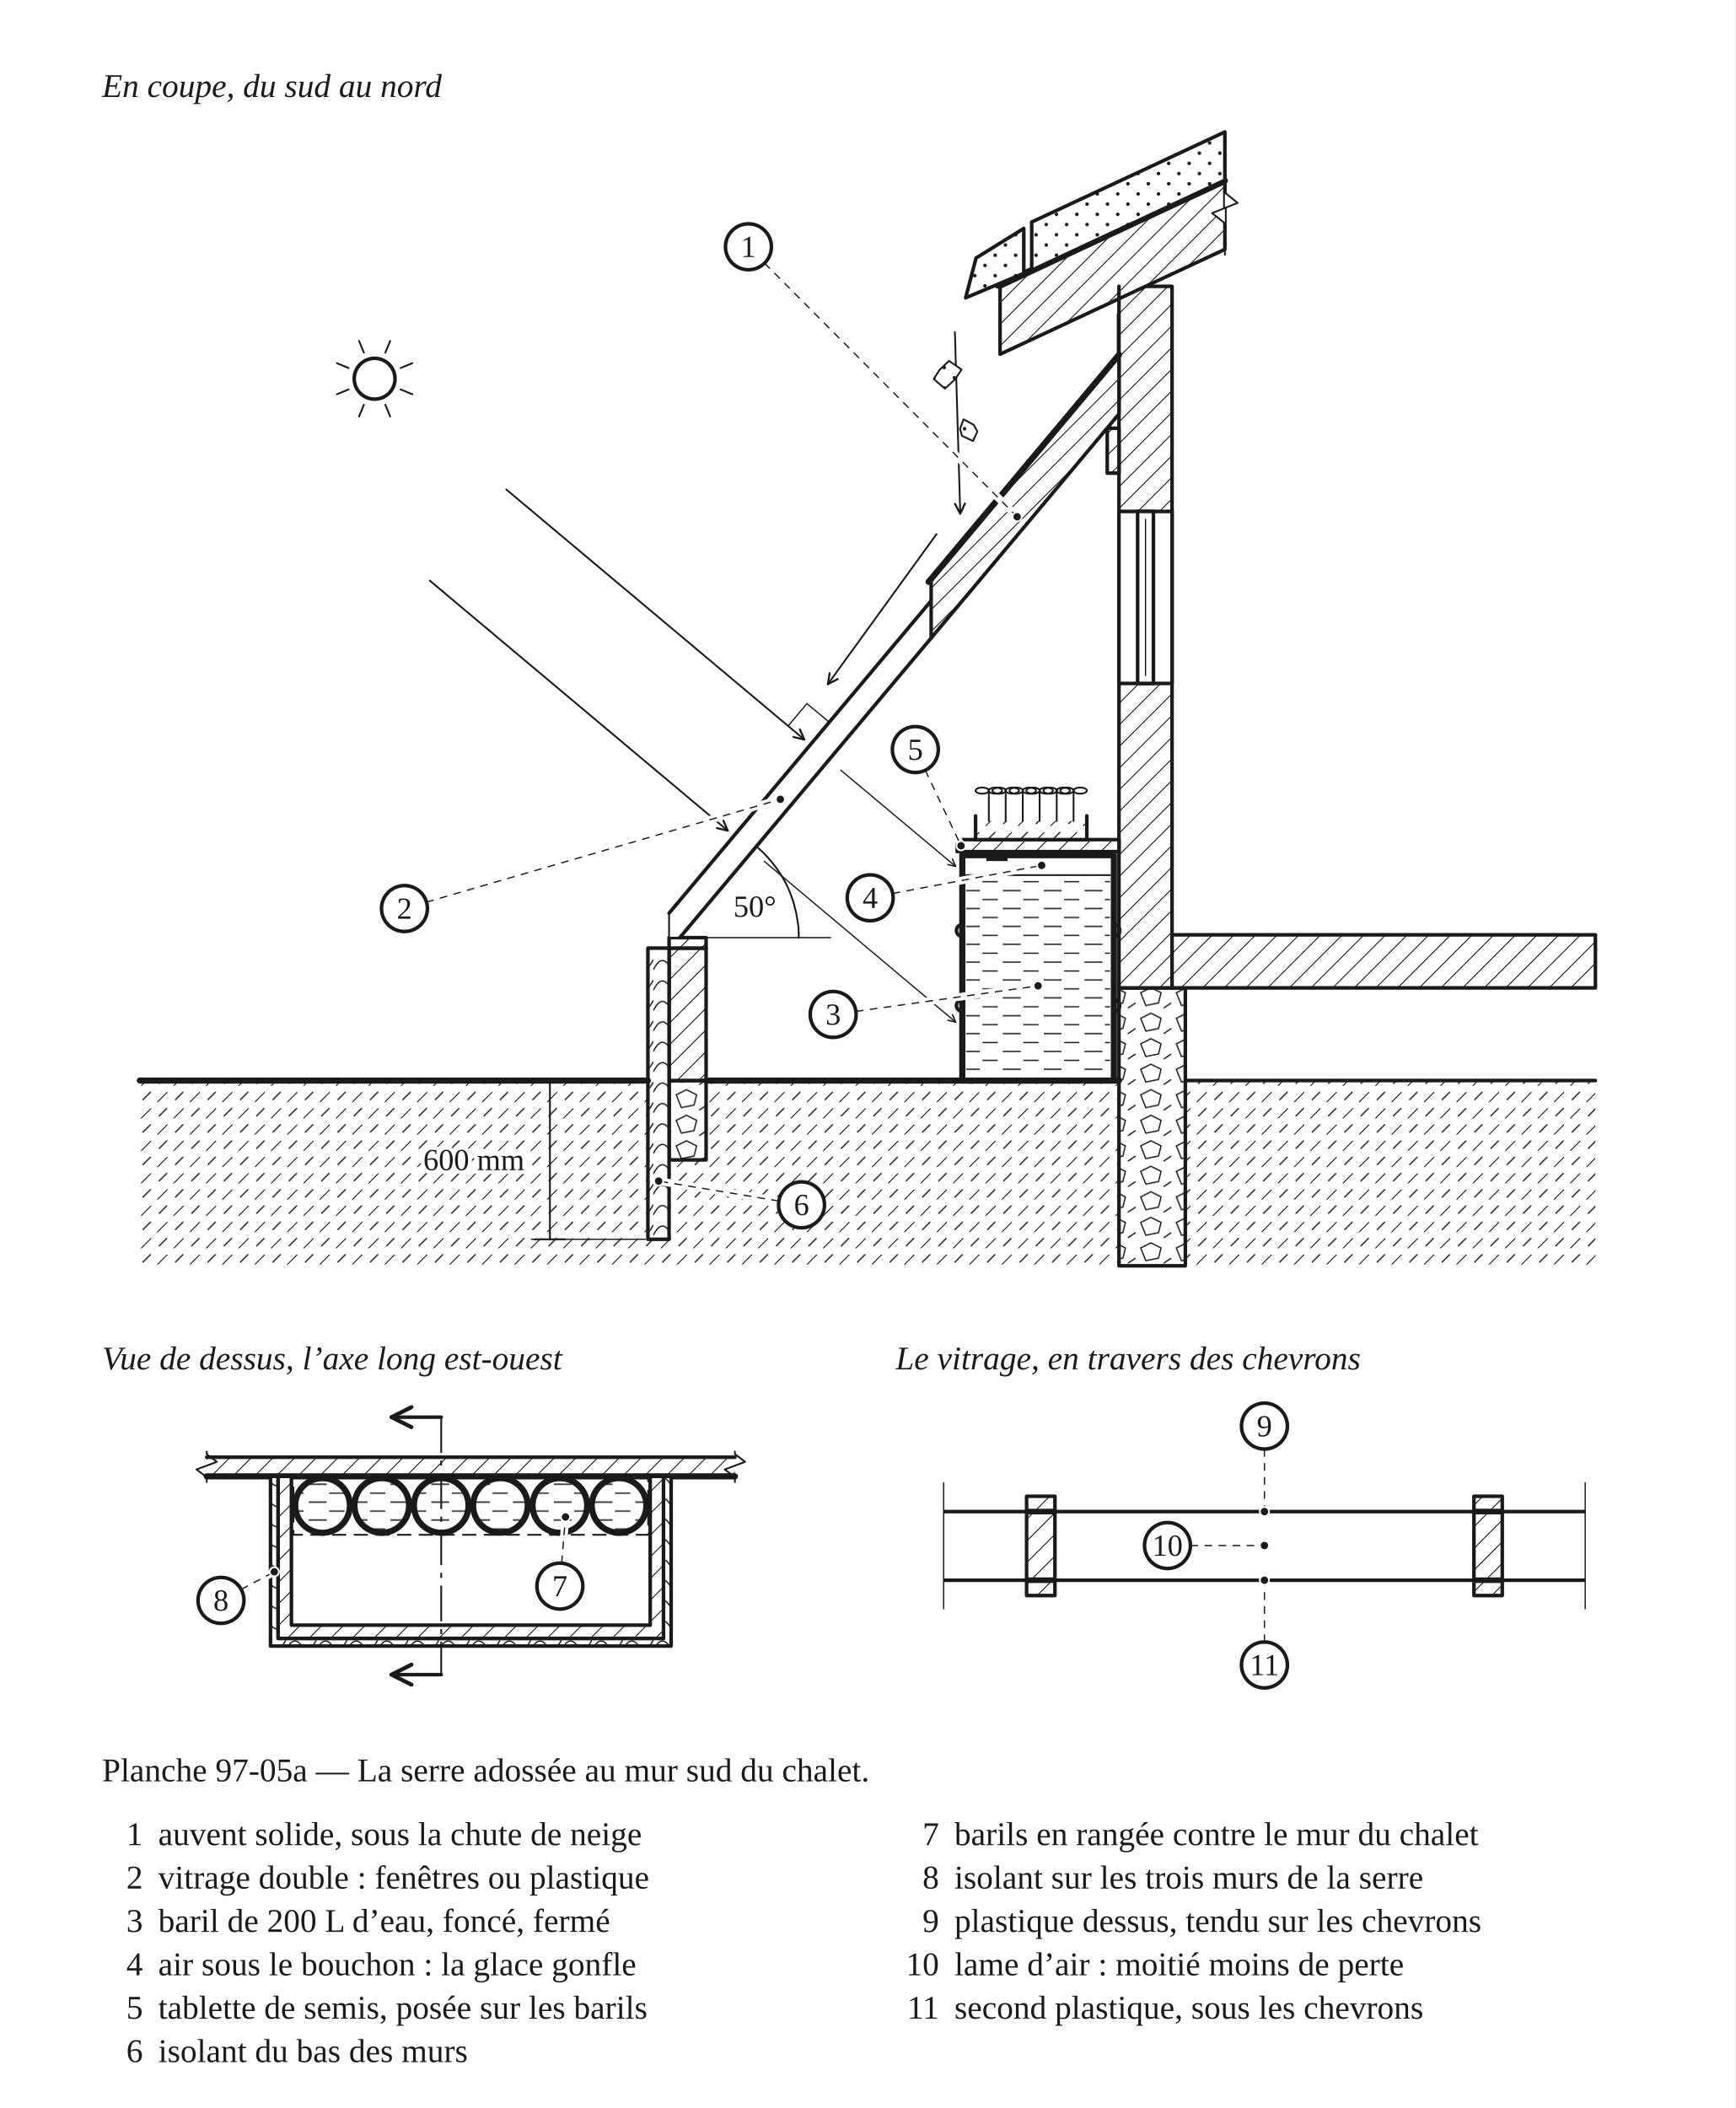
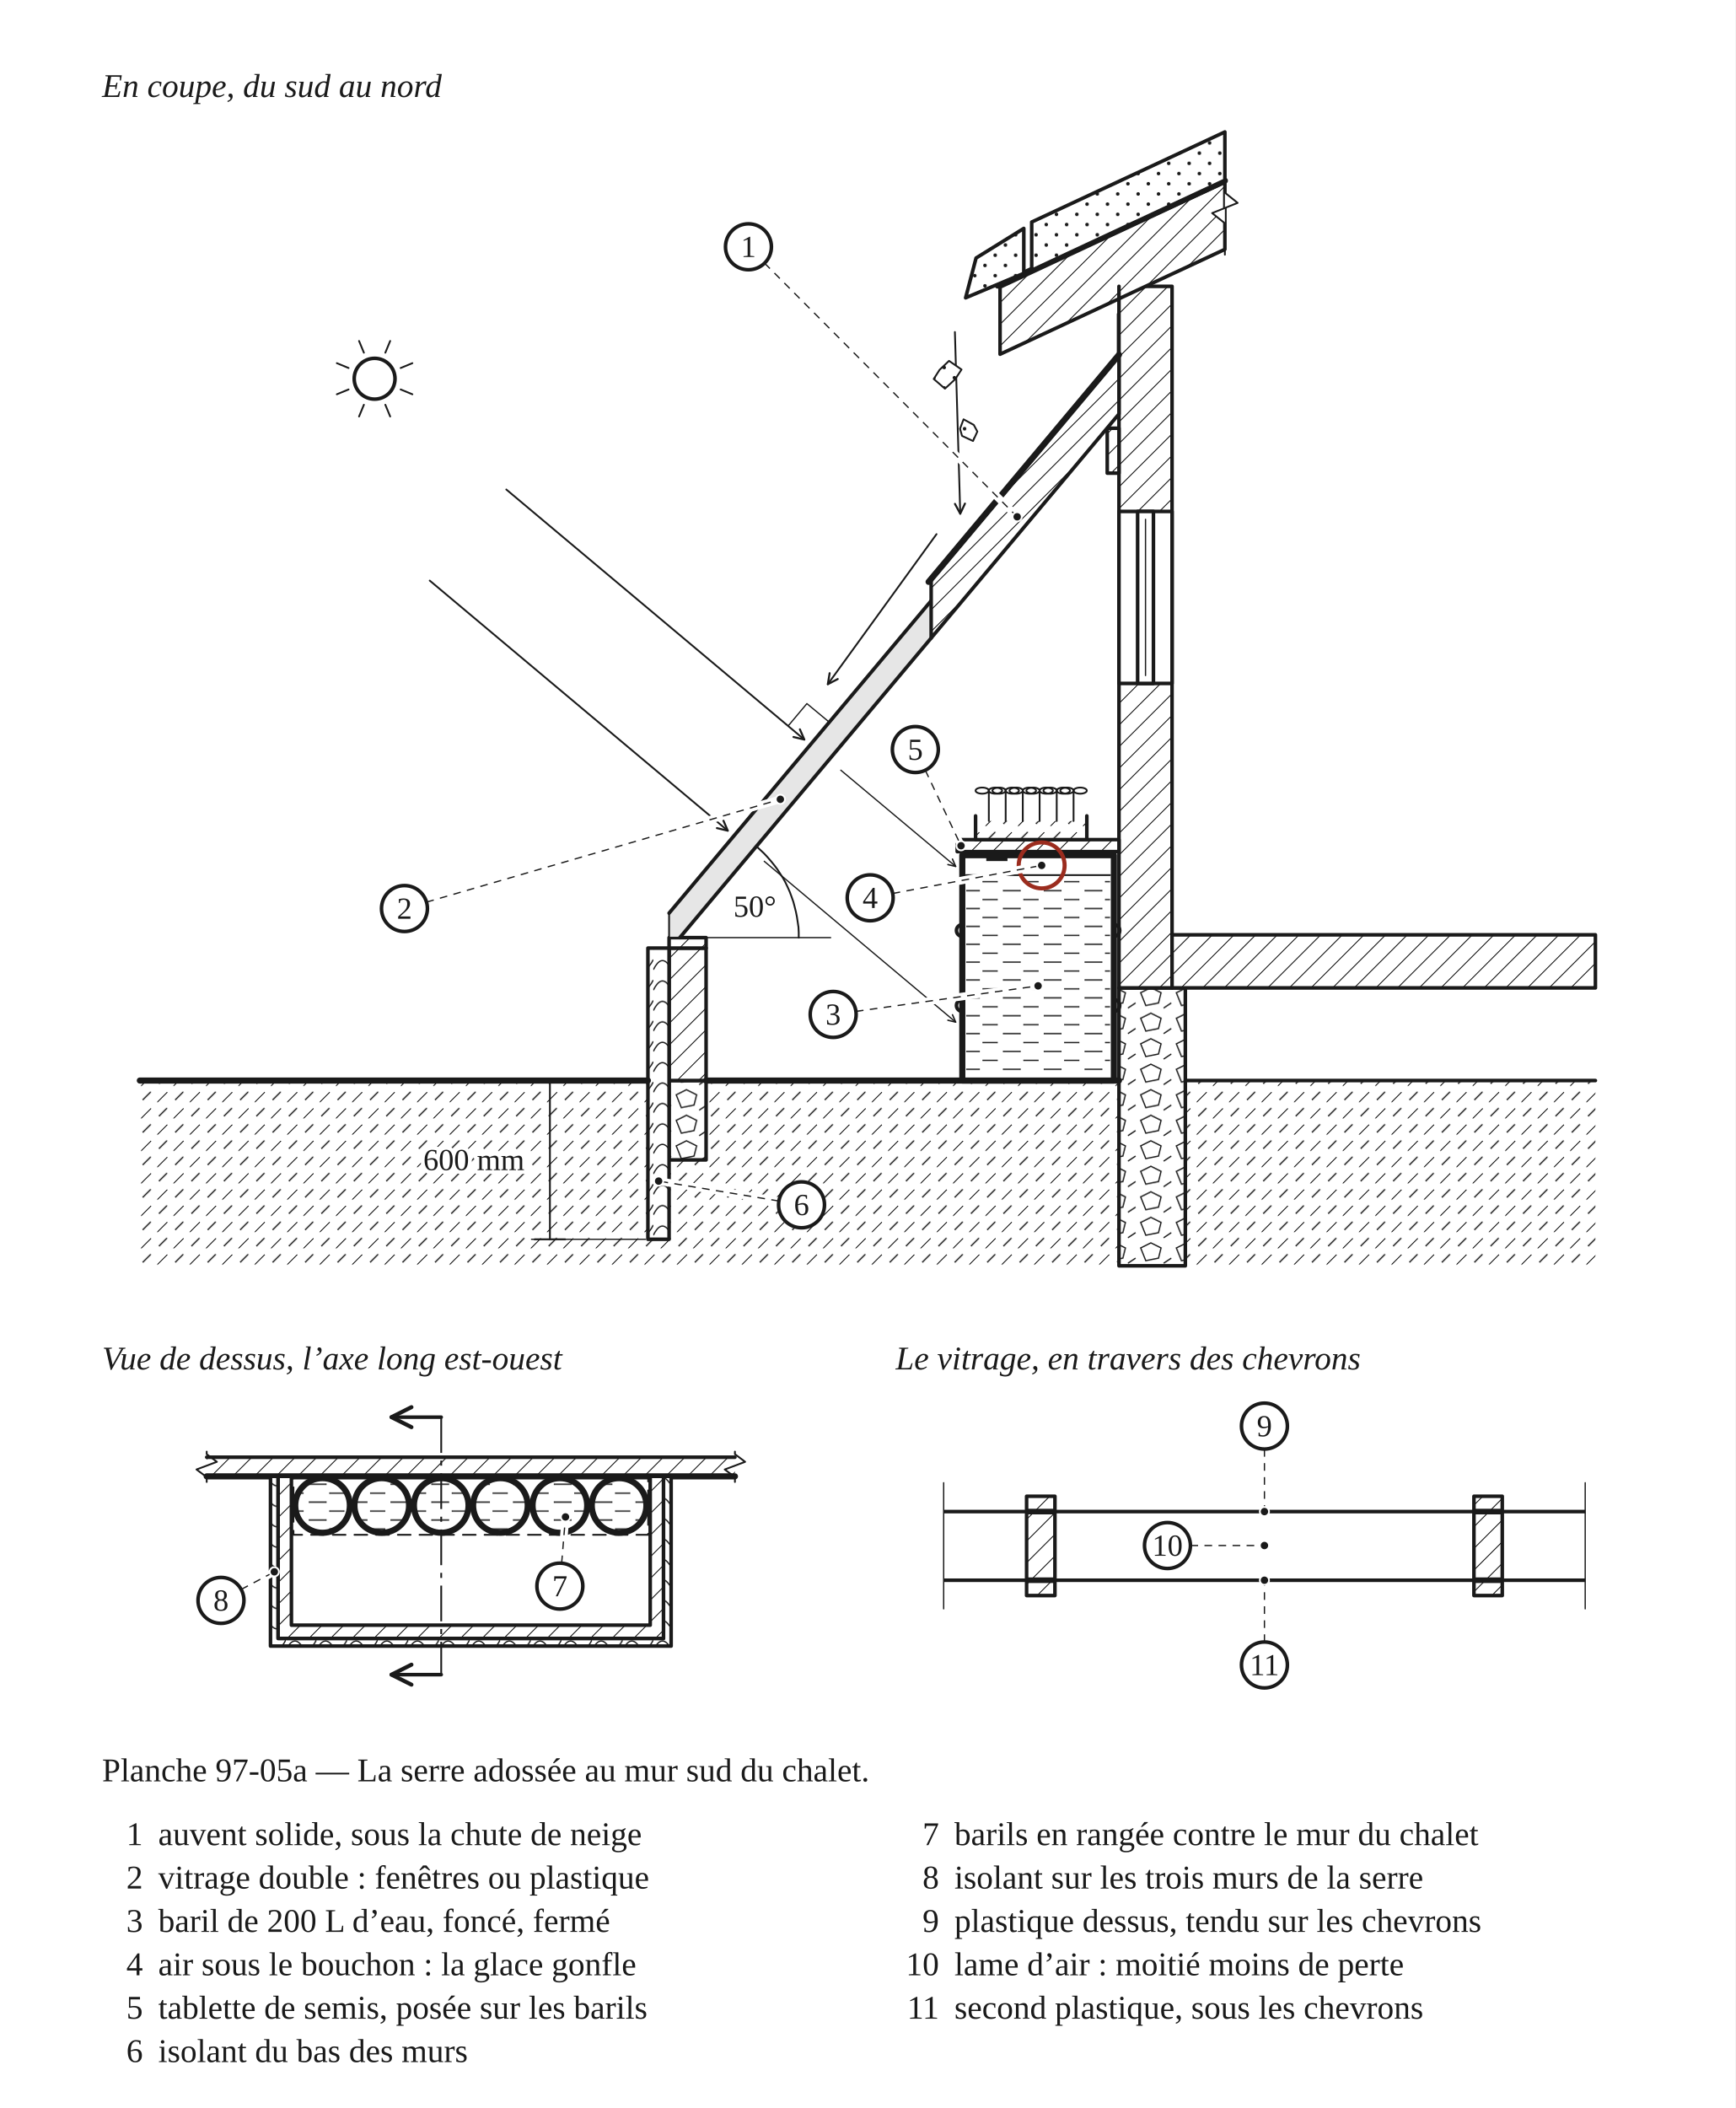
<svg xmlns="http://www.w3.org/2000/svg" width="680" height="826" viewBox="0 0 680 826" role="img">
  <defs>
    <pattern id="h-bois" width="6" height="6" patternUnits="userSpaceOnUse" patternTransform="rotate(45)">
      <line x1="0" y1="0" x2="0" y2="6" stroke="#1A1A1A" stroke-width="0.7" />
    </pattern>
    <pattern id="h-terre" width="9" height="9" patternUnits="userSpaceOnUse" patternTransform="rotate(45)">
      <line x1="0" y1="0" x2="0" y2="5.5" stroke="#1A1A1A" stroke-width="0.7" />
      <line x1="4.5" y1="4.5" x2="4.5" y2="9" stroke="#1A1A1A" stroke-width="0.5" />
    </pattern>
    <pattern id="h-isolant" width="12" height="8" patternUnits="userSpaceOnUse">
      <path d="M0 6 Q3 0 6 4 T12 2" fill="none" stroke="#1A1A1A" stroke-width="0.5" />
    </pattern>
    <pattern id="h-eau" width="16" height="7" patternUnits="userSpaceOnUse">
      <line x1="1" y1="2" x2="8" y2="2" stroke="#1A1A1A" stroke-width="0.5" />
      <line x1="9" y1="5.5" x2="15" y2="5.5" stroke="#1A1A1A" stroke-width="0.5" />
    </pattern>
    <pattern id="h-neige" width="8" height="8" patternUnits="userSpaceOnUse">
      <circle cx="2" cy="2" r="0.7" fill="#1A1A1A" stroke="none" />
      <circle cx="6" cy="6" r="0.7" fill="#1A1A1A" stroke="none" />
    </pattern>
    <pattern id="h-pierre" width="14" height="10" patternUnits="userSpaceOnUse">
      <path d="M1 3 L5 1 L9 3 L8 7 L3 8 Z M10 9 L13 7" fill="none" stroke="#1A1A1A" stroke-width="0.5" />
    </pattern>
    <marker id="fl" viewBox="0 0 10 10" refX="9" refY="5" markerWidth="7" markerHeight="7" orient="auto-start-reverse">
      <path d="M1 1 L9 5 L1 9" fill="none" stroke="#1A1A1A" stroke-width="1.6" stroke-linecap="round" stroke-linejoin="round" />
    </marker>
  </defs>
  <rect x="0" y="0" width="680" height="826" fill="#FFFFFF" />
  <text x="40" y="38" font-family="Georgia, 'Times New Roman', serif" font-size="13" font-style="italic" fill="#1A1A1A">En coupe, du sud au nord</text>
  <g transform="translate(40 46)" data-vue="coupe">
    <path d="M14.8 377.4 L585.2 377.4 L585.2 450 L14.8 450 Z" fill="url(#h-terre)" stroke="none" />
    <path d="M398.5 341.1 L424.5 341.1 L424.5 450 L398.5 450 Z" fill="#FFFFFF" stroke="none" />
    <path d="M398.5 341.1 L424.5 341.1 L424.5 450 L398.5 450 Z" fill="url(#h-pierre)" stroke="#1A1A1A" stroke-width="1.4" stroke-linejoin="round" />
    <path d="M222.2 377.4 L236.7 377.4 L236.7 408.5 L222.2 408.5 Z" fill="#FFFFFF" stroke="none" />
    <path d="M222.2 377.4 L236.7 377.4 L236.7 408.5 L222.2 408.5 Z" fill="url(#h-pierre)" stroke="#1A1A1A" stroke-width="1.4" stroke-linejoin="round" />
    <path d="M222.2 377.4 L236.7 377.4 L236.7 325.5 L222.2 325.5 Z" fill="#FFFFFF" stroke="none" />
    <path d="M222.2 377.4 L236.7 377.4 L236.7 325.5 L222.2 325.5 Z" fill="url(#h-bois)" stroke="#1A1A1A" stroke-width="1.4" stroke-linejoin="round" />
    <path d="M222.2 325.5 L236.7 325.5 L236.7 321.4 L222.2 321.4 Z" fill="#FFFFFF" stroke="none" />
    <path d="M222.2 325.5 L236.7 325.5 L236.7 321.4 L222.2 321.4 Z" fill="url(#h-bois)" stroke="#1A1A1A" stroke-width="1.4" stroke-linejoin="round" />
    <path d="M213.9 439.6 L222.2 439.6 L222.2 325.5 L213.9 325.5 Z" fill="#FFFFFF" stroke="none" />
    <path d="M213.9 439.6 L222.2 439.6 L222.2 325.5 L213.9 325.5 Z" fill="url(#h-isolant)" stroke="#1A1A1A" stroke-width="1.4" stroke-linejoin="round" />
    <line x1="14.8" y1="377.4" x2="213.9" y2="377.4" fill="none" stroke="#1A1A1A" stroke-width="2.4" stroke-linejoin="round" stroke-linecap="round" />
    <line x1="236.7" y1="377.4" x2="398.5" y2="377.4" fill="none" stroke="#1A1A1A" stroke-width="2.4" stroke-linejoin="round" stroke-linecap="round" />
    <line x1="424.5" y1="377.4" x2="585.2" y2="377.4" fill="none" stroke="#1A1A1A" stroke-width="1.4" stroke-linejoin="round" stroke-linecap="round" />
    <path d="M398.5 341.1 L419.3 341.1 L419.3 66.2 L398.5 66.2 Z" fill="#FFFFFF" stroke="none" />
    <path d="M398.5 341.1 L419.3 341.1 L419.3 66.2 L398.5 66.2 Z" fill="url(#h-bois)" stroke="#1A1A1A" stroke-width="1.4" stroke-linejoin="round" />
    <path d="M398.5 221.8 L419.3 221.8 L419.3 154.4 L398.5 154.4 Z" fill="#fff" stroke="#1A1A1A" stroke-width="1.4" stroke-linejoin="round" stroke-linecap="round" />
    <path d="M405.8 221.8 L412 221.8 L412 154.4 L405.8 154.4 Z" fill="#fff" stroke="#1A1A1A" stroke-width="1.4" stroke-linejoin="round" stroke-linecap="round" />
    <line x1="408.9" y1="218.7" x2="408.9" y2="157.5" fill="none" stroke="#1A1A1A" stroke-width="0.5" stroke-linejoin="round" stroke-linecap="round" />
    <path d="M419.3 341.1 L585.2 341.1 L585.2 320.3 L419.3 320.3 Z" fill="#FFFFFF" stroke="none" />
    <path d="M419.3 341.1 L585.2 341.1 L585.2 320.3 L419.3 320.3 Z" fill="url(#h-bois)" stroke="#1A1A1A" stroke-width="1.4" stroke-linejoin="round" />
    <path d="M393.9 139.4 L398.5 139.4 L398.5 121.8 L393.9 121.8 Z" fill="#FFFFFF" stroke="none" />
    <path d="M393.9 139.4 L398.5 139.4 L398.5 121.8 L393.9 121.8 Z" fill="url(#h-bois)" stroke="#1A1A1A" stroke-width="1.4" stroke-linejoin="round" />
-     <path d="M222.2 321.4 L222.2 311.8 L398.5 101.7 L398.5 116.2 L226.4 321.4 Z" fill="#fff" stroke="#1A1A1A" stroke-width="0.7" stroke-linejoin="round" stroke-linecap="round" />
+     <path d="M222.2 321.4 L222.2 311.8 L398.5 101.7 L398.5 116.2 L226.4 321.4 Z" fill="#E6E6E6" stroke="none" />
+     <path d="M222.2 321.4 L222.2 311.8 L398.5 101.7 L398.5 116.2 L226.4 321.4 Z" fill="none" stroke="#1A1A1A" stroke-width="0.7" stroke-linejoin="round" stroke-linecap="round" />
    <line x1="222.2" y1="311.8" x2="329" y2="184.5" fill="none" stroke="#1A1A1A" stroke-width="1.4" stroke-linejoin="round" stroke-linecap="round" />
    <line x1="226.4" y1="321.4" x2="324.9" y2="204" fill="none" stroke="#1A1A1A" stroke-width="1.4" stroke-linejoin="round" stroke-linecap="round" />
    <path d="M324.9 204 L398.5 116.2 L398.5 93.6 L324.9 181.3 Z" fill="#FFFFFF" stroke="none" />
    <path d="M324.9 204 L398.5 116.2 L398.5 93.6 L324.9 181.3 Z" fill="url(#h-bois)" stroke="#1A1A1A" stroke-width="1.4" stroke-linejoin="round" />
    <line x1="323.9" y1="182" x2="398.5" y2="93" fill="none" stroke="#1A1A1A" stroke-width="2.4" stroke-linejoin="round" stroke-linecap="round" />
    <path d="M398 93 L398 77" fill="none" stroke="#1A1A1A" stroke-width="0.7" stroke-linejoin="round" stroke-linecap="round" />
    <path d="M351.9 92.8 L440 51.7 L440 25.4 L351.9 66.5 Z" fill="#FFFFFF" stroke="none" />
    <path d="M351.9 92.8 L440 51.7 L440 25.4 L351.9 66.5 Z" fill="url(#h-bois)" stroke="#1A1A1A" stroke-width="1.4" stroke-linejoin="round" />
    <line x1="351" y1="65.9" x2="440" y2="24.8" fill="none" stroke="#1A1A1A" stroke-width="2.4" stroke-linejoin="round" stroke-linecap="round" />
    <line x1="398.5" y1="71.1" x2="398.5" y2="66.2" fill="none" stroke="#1A1A1A" stroke-width="1.4" stroke-linejoin="round" stroke-linecap="round" />
    <path d="M 440 53.8 L 440 41.5 L 435 37.5 L 445 33.5 L 440 29.5 L 440 19.2" fill="#fff" stroke="none" />
    <path d="M 440 53.8 L 440 41.5 L 435 37.5 L 445 33.5 L 440 29.5 L 440 19.2" fill="none" stroke="#1A1A1A" stroke-width="0.7" stroke-linejoin="round" stroke-linecap="round" />
    <path d="M364.3 59.9 L440 24.6 L440 5.7 L364.3 41 Z" fill="#FFFFFF" stroke="none" />
    <path d="M364.3 59.9 L440 24.6 L440 5.7 L364.3 41 Z" fill="url(#h-neige)" stroke="#1A1A1A" stroke-width="1.4" stroke-linejoin="round" />
    <path d="M338.4 70.7 L361.2 61.1 L361.2 43.5 L342.5 55.1 Z" fill="#FFFFFF" stroke="none" />
    <path d="M338.4 70.7 L361.2 61.1 L361.2 43.5 L342.5 55.1 Z" fill="url(#h-neige)" stroke="#1A1A1A" stroke-width="1.4" stroke-linejoin="round" />
    <path d="M 334.2 84.1 L 336.3 155.3" fill="none" stroke="#1A1A1A" stroke-width="0.7" stroke-linejoin="round" stroke-linecap="round" marker-end="url(#fl)" />
    <path d="M336.8 98.8 L331.9 95.4 L328.2 98.9 L325.9 102.5 L330.3 106.3 L334.3 102.6 Z" fill="#FFFFFF" stroke="none" />
    <path d="M336.8 98.8 L331.9 95.4 L328.2 98.9 L325.9 102.5 L330.3 106.3 L334.3 102.6 Z" fill="url(#h-neige)" stroke="#1A1A1A" stroke-width="0.7" stroke-linejoin="round" />
    <path d="M337.6 118.3 L336.2 122 L337 124.8 L341.3 126.8 L343 123.1 L341.6 120.5 Z" fill="#FFFFFF" stroke="none" />
    <path d="M337.6 118.3 L336.2 122 L337 124.8 L341.3 126.8 L343 123.1 L341.6 120.5 Z" fill="url(#h-neige)" stroke="#1A1A1A" stroke-width="0.7" stroke-linejoin="round" />
    <path d="M 327 163.3 L 284.4 222.1" fill="none" stroke="#1A1A1A" stroke-width="0.7" stroke-linejoin="round" stroke-linecap="round" marker-end="url(#fl)" />
    <path d="M337.1 377.4 L396.5 377.4 L396.5 289.1 L337.1 289.1 Z" fill="#fff" stroke="#1A1A1A" stroke-width="2.4" stroke-linejoin="round" stroke-linecap="round" />
    <path d="M338.6 375.9 L395 375.9 L395 296.9 L338.6 296.9 Z" fill="url(#h-eau)" stroke="none" />
    <line x1="338.6" y1="296.9" x2="395" y2="296.9" fill="none" stroke="#1A1A1A" stroke-width="0.7" stroke-linejoin="round" stroke-linecap="round" />
    <path d="M 337.1 345.7 A 2.3 2.3 0 0 0 337.1 350.3" fill="none" stroke="#1A1A1A" stroke-width="1.4" stroke-linejoin="round" stroke-linecap="round" />
    <path d="M 396.5 345.7 A 2.3 2.3 0 0 1 396.5 350.3" fill="none" stroke="#1A1A1A" stroke-width="1.4" stroke-linejoin="round" stroke-linecap="round" />
    <path d="M 337.1 316.3 A 2.3 2.3 0 0 0 337.1 320.9" fill="none" stroke="#1A1A1A" stroke-width="1.4" stroke-linejoin="round" stroke-linecap="round" />
    <path d="M 396.5 316.3 A 2.3 2.3 0 0 1 396.5 320.9" fill="none" stroke="#1A1A1A" stroke-width="1.4" stroke-linejoin="round" stroke-linecap="round" />
    <path d="M346.5 291.4 L354.8 291.4 L354.8 287.7 L346.5 287.7 Z" fill="#1A1A1A" stroke="none" />
    <path d="M335.1 287.7 L398.5 287.7 L398.5 283 L335.1 283 Z" fill="#FFFFFF" stroke="none" />
    <path d="M335.1 287.7 L398.5 287.7 L398.5 283 L335.1 283 Z" fill="url(#h-bois)" stroke="#1A1A1A" stroke-width="1.4" stroke-linejoin="round" />
    <path d="M342.3 275.7 L385.9 275.7 L385.9 283 L342.3 283 Z" fill="#FFFFFF" stroke="none" />
    <path d="M342.3 275.7 L385.9 275.7 L385.9 283 L342.3 283 Z" fill="url(#h-terre)" stroke="none" />
    <path d="M342.3 273.7 L342.3 283 L385.9 283 L385.9 273.7" fill="none" stroke="#1A1A1A" stroke-width="1.4" stroke-linejoin="round" stroke-linecap="round" />
    <line x1="347.5" y1="275.7" x2="347.5" y2="263.3" fill="none" stroke="#1A1A1A" stroke-width="0.7" stroke-linejoin="round" stroke-linecap="round" />
    <ellipse cx="344.9" cy="263.8" rx="2.6" ry="1.2" fill="none" stroke="#1A1A1A" stroke-width="0.7" stroke-linejoin="round" stroke-linecap="round" />
    <ellipse cx="350.1" cy="263.8" rx="2.6" ry="1.2" fill="none" stroke="#1A1A1A" stroke-width="0.7" stroke-linejoin="round" stroke-linecap="round" />
    <line x1="354.1" y1="275.7" x2="354.1" y2="263.3" fill="none" stroke="#1A1A1A" stroke-width="0.7" stroke-linejoin="round" stroke-linecap="round" />
    <ellipse cx="351.5" cy="263.8" rx="2.6" ry="1.2" fill="none" stroke="#1A1A1A" stroke-width="0.7" stroke-linejoin="round" stroke-linecap="round" />
    <ellipse cx="356.7" cy="263.8" rx="2.6" ry="1.2" fill="none" stroke="#1A1A1A" stroke-width="0.7" stroke-linejoin="round" stroke-linecap="round" />
    <line x1="360.8" y1="275.7" x2="360.8" y2="263.3" fill="none" stroke="#1A1A1A" stroke-width="0.7" stroke-linejoin="round" stroke-linecap="round" />
    <ellipse cx="358.2" cy="263.8" rx="2.6" ry="1.2" fill="none" stroke="#1A1A1A" stroke-width="0.7" stroke-linejoin="round" stroke-linecap="round" />
    <ellipse cx="363.4" cy="263.8" rx="2.6" ry="1.2" fill="none" stroke="#1A1A1A" stroke-width="0.7" stroke-linejoin="round" stroke-linecap="round" />
    <line x1="367.4" y1="275.7" x2="367.4" y2="263.3" fill="none" stroke="#1A1A1A" stroke-width="0.7" stroke-linejoin="round" stroke-linecap="round" />
    <ellipse cx="364.8" cy="263.8" rx="2.6" ry="1.2" fill="none" stroke="#1A1A1A" stroke-width="0.7" stroke-linejoin="round" stroke-linecap="round" />
    <ellipse cx="370" cy="263.8" rx="2.6" ry="1.2" fill="none" stroke="#1A1A1A" stroke-width="0.7" stroke-linejoin="round" stroke-linecap="round" />
    <line x1="374.1" y1="275.7" x2="374.1" y2="263.3" fill="none" stroke="#1A1A1A" stroke-width="0.7" stroke-linejoin="round" stroke-linecap="round" />
    <ellipse cx="371.5" cy="263.8" rx="2.6" ry="1.2" fill="none" stroke="#1A1A1A" stroke-width="0.7" stroke-linejoin="round" stroke-linecap="round" />
    <ellipse cx="376.7" cy="263.8" rx="2.6" ry="1.2" fill="none" stroke="#1A1A1A" stroke-width="0.7" stroke-linejoin="round" stroke-linecap="round" />
    <line x1="380.7" y1="275.7" x2="380.7" y2="263.3" fill="none" stroke="#1A1A1A" stroke-width="0.7" stroke-linejoin="round" stroke-linecap="round" />
    <ellipse cx="378.1" cy="263.8" rx="2.6" ry="1.2" fill="none" stroke="#1A1A1A" stroke-width="0.7" stroke-linejoin="round" stroke-linecap="round" />
    <ellipse cx="383.3" cy="263.8" rx="2.6" ry="1.2" fill="none" stroke="#1A1A1A" stroke-width="0.7" stroke-linejoin="round" stroke-linecap="round" />
+     <circle cx="368.2" cy="293.1" r="9" fill="none" stroke="#9B2C1E" stroke-width="1.6" />
    <path d="M 128.4 181.5 L 245.2 279.5" fill="none" stroke="#1A1A1A" stroke-width="0.7" stroke-linejoin="round" stroke-linecap="round" marker-end="url(#fl)" />
    <path d="M 259.5 291.5 L 334.5 354.5" fill="none" stroke="#1A1A1A" stroke-width="0.5" stroke-linejoin="round" stroke-linecap="round" marker-end="url(#fl)" />
    <path d="M 158.4 145.8 L 275.2 243.8" fill="none" stroke="#1A1A1A" stroke-width="0.7" stroke-linejoin="round" stroke-linecap="round" marker-end="url(#fl)" />
    <path d="M 289.5 255.8 L 334.5 293.5" fill="none" stroke="#1A1A1A" stroke-width="0.5" stroke-linejoin="round" stroke-linecap="round" marker-end="url(#fl)" />
    <path d="M285 237 L276.2 229.7 L268.9 238.4" fill="none" stroke="#1A1A1A" stroke-width="0.5" stroke-linejoin="round" stroke-linecap="round" />
    <circle cx="106.8" cy="102.4" r="8" fill="none" stroke="#1A1A1A" stroke-width="1.4" stroke-linejoin="round" stroke-linecap="round" />
    <line x1="117" y1="106.6" x2="121.6" y2="108.5" fill="none" stroke="#1A1A1A" stroke-width="0.7" stroke-linejoin="round" stroke-linecap="round" />
    <line x1="111" y1="112.6" x2="112.9" y2="117.2" fill="none" stroke="#1A1A1A" stroke-width="0.7" stroke-linejoin="round" stroke-linecap="round" />
    <line x1="102.6" y1="112.6" x2="100.7" y2="117.2" fill="none" stroke="#1A1A1A" stroke-width="0.7" stroke-linejoin="round" stroke-linecap="round" />
    <line x1="96.6" y1="106.6" x2="92" y2="108.5" fill="none" stroke="#1A1A1A" stroke-width="0.7" stroke-linejoin="round" stroke-linecap="round" />
    <line x1="96.6" y1="98.2" x2="92" y2="96.3" fill="none" stroke="#1A1A1A" stroke-width="0.7" stroke-linejoin="round" stroke-linecap="round" />
    <line x1="102.6" y1="92.2" x2="100.7" y2="87.6" fill="none" stroke="#1A1A1A" stroke-width="0.7" stroke-linejoin="round" stroke-linecap="round" />
    <line x1="111" y1="92.2" x2="112.9" y2="87.6" fill="none" stroke="#1A1A1A" stroke-width="0.7" stroke-linejoin="round" stroke-linecap="round" />
    <line x1="117" y1="98.2" x2="121.6" y2="96.3" fill="none" stroke="#1A1A1A" stroke-width="0.7" stroke-linejoin="round" stroke-linecap="round" />
    <line x1="226.4" y1="321.4" x2="285.5" y2="321.4" fill="none" stroke="#1A1A1A" stroke-width="0.5" stroke-linejoin="round" stroke-linecap="round" />
    <path d="M273 321.4 L273 319.4 L272.9 317.3 L272.6 315.3 L272.3 313.3 L271.9 311.3 L271.4 309.3 L270.9 307.4 L270.2 305.4 L269.5 303.5 L268.7 301.7 L267.8 299.8 L266.8 298 L265.7 296.3 L264.6 294.6 L263.4 293 L262.1 291.4 L260.8 289.9 L259.4 288.4 L257.9 287 L256.4 285.6" fill="none" stroke="#1A1A1A" stroke-width="0.7" stroke-linejoin="round" stroke-linecap="round" />
    <text x="255.8" y="313.2" text-anchor="middle" font-family="Georgia, 'Times New Roman', serif" font-size="12" fill="#1A1A1A" stroke="#FFFFFF" stroke-width="3" stroke-linejoin="round" paint-order="stroke">50°</text>
    <line x1="212.9" y1="439.6" x2="168.3" y2="439.6" fill="none" stroke="#1A1A1A" stroke-width="0.5" stroke-linejoin="round" stroke-linecap="round" />
    <line x1="212.9" y1="377.4" x2="168.3" y2="377.4" fill="none" stroke="#fff" stroke-width="0" />
    <line x1="175.5" y1="377.4" x2="175.5" y2="439.6" fill="none" stroke="#1A1A1A" stroke-width="0.7" stroke-linejoin="round" stroke-linecap="round" />
    <line x1="169.5" y1="377.4" x2="181.5" y2="377.4" fill="none" stroke="#1A1A1A" stroke-width="0.7" stroke-linejoin="round" stroke-linecap="round" />
    <line x1="169.5" y1="439.6" x2="181.5" y2="439.6" fill="none" stroke="#1A1A1A" stroke-width="0.7" stroke-linejoin="round" stroke-linecap="round" />
    <text x="145.7" y="412.5" text-anchor="middle" font-family="Georgia, 'Times New Roman', serif" font-size="12" fill="#1A1A1A" stroke="#FFFFFF" stroke-width="3" stroke-linejoin="round" paint-order="stroke">600 mm</text>
  </g>
  <text x="40" y="536.6" font-family="Georgia, 'Times New Roman', serif" font-size="13" font-style="italic" fill="#1A1A1A">Vue de dessus, l’axe long est-ouest</text>
  <g transform="translate(40 544.6)" data-vue="plan">
    <path d="M41 33.9 L248 33.9 L248 26.4 L41 26.4 Z" fill="#FFFFFF" stroke="none" />
    <path d="M41 33.9 L248 33.9 L248 26.4 L41 26.4 Z" fill="url(#h-bois)" stroke="none" />
    <line x1="41" y1="33.9" x2="248" y2="33.9" fill="none" stroke="#1A1A1A" stroke-width="2.4" stroke-linejoin="round" stroke-linecap="round" />
    <line x1="41" y1="26.4" x2="248" y2="26.4" fill="none" stroke="#1A1A1A" stroke-width="1.4" stroke-linejoin="round" stroke-linecap="round" />
    <path d="M 41 36.1 L 41 34.2 L 37 31.2 L 45 28.2 L 41 25.2 L 41 24.2" fill="none" stroke="#1A1A1A" stroke-width="0.7" stroke-linejoin="round" stroke-linecap="round" />
    <path d="M 248 36.1 L 248 34.2 L 244 31.2 L 252 28.2 L 248 25.2 L 248 24.2" fill="none" stroke="#1A1A1A" stroke-width="0.7" stroke-linejoin="round" stroke-linecap="round" />
    <path d="M66 100.4 L223 100.4 L223 33.9 L220 33.9 L220 97.4 L69 97.4 L69 33.9 L66 33.9 Z" fill="#FFFFFF" stroke="none" />
    <path d="M66 100.4 L223 100.4 L223 33.9 L220 33.9 L220 97.4 L69 97.4 L69 33.9 L66 33.9 Z" fill="url(#h-isolant)" stroke="#1A1A1A" stroke-width="1.4" stroke-linejoin="round" />
    <path d="M69 97.4 L220 97.4 L220 33.9 L214.8 33.9 L214.8 92.2 L74.2 92.2 L74.2 33.9 L69 33.9 Z" fill="#FFFFFF" stroke="none" />
    <path d="M69 97.4 L220 97.4 L220 33.9 L214.8 33.9 L214.8 92.2 L74.2 92.2 L74.2 33.9 L69 33.9 Z" fill="url(#h-bois)" stroke="#1A1A1A" stroke-width="1.4" stroke-linejoin="round" />
    <circle cx="86.4" cy="45.3" r="10.7" fill="#FFFFFF" stroke="none" />
    <circle cx="86.4" cy="45.3" r="10.7" fill="url(#h-eau)" stroke="#1A1A1A" stroke-width="2.4" stroke-linejoin="round" />
    <circle cx="109.6" cy="45.3" r="10.7" fill="#FFFFFF" stroke="none" />
    <circle cx="109.6" cy="45.3" r="10.7" fill="url(#h-eau)" stroke="#1A1A1A" stroke-width="2.4" stroke-linejoin="round" />
    <circle cx="132.9" cy="45.3" r="10.7" fill="#FFFFFF" stroke="none" />
    <circle cx="132.9" cy="45.3" r="10.7" fill="url(#h-eau)" stroke="#1A1A1A" stroke-width="2.4" stroke-linejoin="round" />
    <circle cx="156.1" cy="45.3" r="10.7" fill="#FFFFFF" stroke="none" />
    <circle cx="156.1" cy="45.3" r="10.7" fill="url(#h-eau)" stroke="#1A1A1A" stroke-width="2.4" stroke-linejoin="round" />
    <circle cx="179.4" cy="45.3" r="10.7" fill="#FFFFFF" stroke="none" />
    <circle cx="179.4" cy="45.3" r="10.7" fill="url(#h-eau)" stroke="#1A1A1A" stroke-width="2.4" stroke-linejoin="round" />
    <circle cx="202.6" cy="45.3" r="10.7" fill="#FFFFFF" stroke="none" />
    <circle cx="202.6" cy="45.3" r="10.7" fill="url(#h-eau)" stroke="#1A1A1A" stroke-width="2.4" stroke-linejoin="round" />
    <path d="M75 33.9 L214 33.9 L214 56.8 L75 56.8 Z" fill="none" stroke="#1A1A1A" stroke-width="0.7" stroke-linejoin="round" stroke-linecap="round" stroke-dasharray="5 3.5" />
    <line x1="132.9" y1="10.7" x2="132.9" y2="111.6" fill="none" stroke="#1A1A1A" stroke-width="0.7" stroke-dasharray="14 3 2 3" />
    <path d="M 132.9 10.7 L 113.4 10.7" fill="none" stroke="#1A1A1A" stroke-width="1.4" stroke-linejoin="round" stroke-linecap="round" marker-end="url(#fl)" />
    <path d="M 132.9 111.6 L 113.4 111.6" fill="none" stroke="#1A1A1A" stroke-width="1.4" stroke-linejoin="round" stroke-linecap="round" marker-end="url(#fl)" />
  </g>
  <text x="351" y="536.6" font-family="Georgia, 'Times New Roman', serif" font-size="13" font-style="italic" fill="#1A1A1A">Le vitrage, en travers des chevrons</text>
  <g transform="translate(351 544.6)" data-vue="vitrage">
    <path d="M51.3 74.2 L62.4 74.2 L62.4 48.1 L51.3 48.1 Z" fill="#FFFFFF" stroke="none" />
    <path d="M51.3 74.2 L62.4 74.2 L62.4 48.1 L51.3 48.1 Z" fill="url(#h-bois)" stroke="#1A1A1A" stroke-width="1.4" stroke-linejoin="round" />
    <path d="M51.3 47.3 L62.4 47.3 L62.4 41.7 L51.3 41.7 Z" fill="#FFFFFF" stroke="none" />
    <path d="M51.3 47.3 L62.4 47.3 L62.4 41.7 L51.3 41.7 Z" fill="url(#h-bois)" stroke="#1A1A1A" stroke-width="1.4" stroke-linejoin="round" />
    <path d="M51.3 75 L62.4 75 L62.4 80.6 L51.3 80.6 Z" fill="#FFFFFF" stroke="none" />
    <path d="M51.3 75 L62.4 75 L62.4 80.6 L51.3 80.6 Z" fill="url(#h-bois)" stroke="#1A1A1A" stroke-width="1.4" stroke-linejoin="round" />
    <path d="M226.6 74.2 L237.7 74.2 L237.7 48.1 L226.6 48.1 Z" fill="#FFFFFF" stroke="none" />
    <path d="M226.6 74.2 L237.7 74.2 L237.7 48.1 L226.6 48.1 Z" fill="url(#h-bois)" stroke="#1A1A1A" stroke-width="1.4" stroke-linejoin="round" />
    <path d="M226.6 47.3 L237.7 47.3 L237.7 41.7 L226.6 41.7 Z" fill="#FFFFFF" stroke="none" />
    <path d="M226.6 47.3 L237.7 47.3 L237.7 41.7 L226.6 41.7 Z" fill="url(#h-bois)" stroke="#1A1A1A" stroke-width="1.4" stroke-linejoin="round" />
    <path d="M226.6 75 L237.7 75 L237.7 80.6 L226.6 80.6 Z" fill="#FFFFFF" stroke="none" />
    <path d="M226.6 75 L237.7 75 L237.7 80.6 L226.6 80.6 Z" fill="url(#h-bois)" stroke="#1A1A1A" stroke-width="1.4" stroke-linejoin="round" />
    <path d="M 18.8 47.7 L 51.3 47.7 L 62.4 47.7 L 226.6 47.7 L 237.7 47.7 L 270.2 47.7" fill="none" stroke="#1A1A1A" stroke-width="1.4" stroke-linecap="butt" />
    <path d="M 18.8 74.6 L 51.3 74.6 L 62.4 74.6 L 226.6 74.6 L 237.7 74.6 L 270.2 74.6" fill="none" stroke="#1A1A1A" stroke-width="1.4" stroke-linecap="butt" />
    <line x1="18.8" y1="85.8" x2="18.8" y2="36.4" fill="none" stroke="#1A1A1A" stroke-width="0.5" stroke-linejoin="round" stroke-linecap="round" />
    <line x1="270.2" y1="85.8" x2="270.2" y2="36.4" fill="none" stroke="#1A1A1A" stroke-width="0.5" stroke-linejoin="round" stroke-linecap="round" />
  </g>
  <line x1="299.6" y1="103.1" x2="398.6" y2="202.5" fill="none" stroke="#FFFFFF" stroke-width="3" stroke-linecap="round" />
  <line x1="299.6" y1="103.1" x2="398.6" y2="202.5" fill="none" stroke="#1A1A1A" stroke-width="0.5" stroke-dasharray="3 2.5" />
  <circle cx="398.6" cy="202.5" r="1.8" fill="#1A1A1A" stroke="#FFFFFF" stroke-width="0.7" />
  <circle cx="293.3" cy="96.7" r="9" fill="#FFFFFF" stroke="#1A1A1A" stroke-width="1.4" data-vue="coupe" />
  <text x="293.3" y="100.7" text-anchor="middle" font-family="Georgia, 'Times New Roman', serif" font-size="12" fill="#1A1A1A">1</text>
  <line x1="167.1" y1="353.5" x2="305.8" y2="313.2" fill="none" stroke="#FFFFFF" stroke-width="3" stroke-linecap="round" />
  <line x1="167.1" y1="353.5" x2="305.8" y2="313.2" fill="none" stroke="#1A1A1A" stroke-width="0.5" stroke-dasharray="3 2.5" />
  <circle cx="305.8" cy="313.2" r="1.8" fill="#1A1A1A" stroke="#FFFFFF" stroke-width="0.7" />
  <circle cx="158.5" cy="356" r="9" fill="#FFFFFF" stroke="#1A1A1A" stroke-width="1.4" data-vue="coupe" />
  <text x="158.5" y="360" text-anchor="middle" font-family="Georgia, 'Times New Roman', serif" font-size="12" fill="#1A1A1A">2</text>
  <line x1="335.4" y1="396.3" x2="406.8" y2="386.3" fill="none" stroke="#FFFFFF" stroke-width="3" stroke-linecap="round" />
  <line x1="335.4" y1="396.3" x2="406.8" y2="386.3" fill="none" stroke="#1A1A1A" stroke-width="0.5" stroke-dasharray="3 2.5" />
  <circle cx="406.8" cy="386.3" r="1.8" fill="#1A1A1A" stroke="#FFFFFF" stroke-width="0.7" />
  <circle cx="326.5" cy="397.5" r="9" fill="#FFFFFF" stroke="#1A1A1A" stroke-width="1.4" data-vue="coupe" />
  <text x="326.5" y="401.5" text-anchor="middle" font-family="Georgia, 'Times New Roman', serif" font-size="12" fill="#1A1A1A">3</text>
  <line x1="349.8" y1="350.1" x2="408.2" y2="339.1" fill="none" stroke="#FFFFFF" stroke-width="3" stroke-linecap="round" />
  <line x1="349.8" y1="350.1" x2="408.2" y2="339.1" fill="none" stroke="#1A1A1A" stroke-width="0.5" stroke-dasharray="3 2.5" />
  <circle cx="408.2" cy="339.1" r="1.8" fill="#1A1A1A" stroke="#FFFFFF" stroke-width="0.7" />
  <circle cx="341" cy="351.8" r="9" fill="#FFFFFF" stroke="#1A1A1A" stroke-width="1.4" data-vue="coupe" />
  <text x="341" y="355.8" text-anchor="middle" font-family="Georgia, 'Times New Roman', serif" font-size="12" fill="#1A1A1A">4</text>
  <line x1="362.6" y1="301.8" x2="376.6" y2="331.4" fill="none" stroke="#FFFFFF" stroke-width="3" stroke-linecap="round" />
  <line x1="362.6" y1="301.8" x2="376.6" y2="331.4" fill="none" stroke="#1A1A1A" stroke-width="0.5" stroke-dasharray="3 2.5" />
  <circle cx="376.6" cy="331.4" r="1.8" fill="#1A1A1A" stroke="#FFFFFF" stroke-width="0.7" />
  <circle cx="358.7" cy="293.7" r="9" fill="#FFFFFF" stroke="#1A1A1A" stroke-width="1.4" data-vue="coupe" />
  <text x="358.7" y="297.7" text-anchor="middle" font-family="Georgia, 'Times New Roman', serif" font-size="12" fill="#1A1A1A">5</text>
  <line x1="305.2" y1="470.6" x2="258.1" y2="462.8" fill="none" stroke="#FFFFFF" stroke-width="3" stroke-linecap="round" />
  <line x1="305.2" y1="470.6" x2="258.1" y2="462.8" fill="none" stroke="#1A1A1A" stroke-width="0.5" stroke-dasharray="3 2.5" />
  <circle cx="258.1" cy="462.8" r="1.8" fill="#1A1A1A" stroke="#FFFFFF" stroke-width="0.7" />
  <circle cx="314.1" cy="472.1" r="9" fill="#FFFFFF" stroke="#1A1A1A" stroke-width="1.4" data-vue="coupe" />
  <text x="314.1" y="476.1" text-anchor="middle" font-family="Georgia, 'Times New Roman', serif" font-size="12" fill="#1A1A1A">6</text>
  <line x1="220.1" y1="612.5" x2="221.6" y2="594.4" fill="none" stroke="#FFFFFF" stroke-width="3" stroke-linecap="round" />
  <line x1="220.1" y1="612.5" x2="221.6" y2="594.4" fill="none" stroke="#1A1A1A" stroke-width="0.5" stroke-dasharray="3 2.5" />
  <circle cx="221.6" cy="594.4" r="1.8" fill="#1A1A1A" stroke="#FFFFFF" stroke-width="0.7" />
  <circle cx="219.4" cy="621.5" r="9" fill="#FFFFFF" stroke="#1A1A1A" stroke-width="1.4" data-vue="plan" />
  <text x="219.4" y="625.5" text-anchor="middle" font-family="Georgia, 'Times New Roman', serif" font-size="12" fill="#1A1A1A">7</text>
  <line x1="94.5" y1="622.8" x2="107.5" y2="615.9" fill="none" stroke="#FFFFFF" stroke-width="3" stroke-linecap="round" />
  <line x1="94.5" y1="622.8" x2="107.5" y2="615.9" fill="none" stroke="#1A1A1A" stroke-width="0.5" stroke-dasharray="3 2.5" />
  <circle cx="107.5" cy="615.9" r="1.8" fill="#1A1A1A" stroke="#FFFFFF" stroke-width="0.7" />
  <circle cx="86.6" cy="627.1" r="9" fill="#FFFFFF" stroke="#1A1A1A" stroke-width="1.4" data-vue="plan" />
  <text x="86.6" y="631.1" text-anchor="middle" font-family="Georgia, 'Times New Roman', serif" font-size="12" fill="#1A1A1A">8</text>
  <line x1="495.5" y1="567.8" x2="495.5" y2="592.3" fill="none" stroke="#FFFFFF" stroke-width="3" stroke-linecap="round" />
  <line x1="495.5" y1="567.8" x2="495.5" y2="592.3" fill="none" stroke="#1A1A1A" stroke-width="0.5" stroke-dasharray="3 2.5" />
  <circle cx="495.5" cy="592.3" r="1.8" fill="#1A1A1A" stroke="#FFFFFF" stroke-width="0.7" />
  <circle cx="495.5" cy="558.8" r="9" fill="#FFFFFF" stroke="#1A1A1A" stroke-width="1.4" data-vue="vitrage" />
  <text x="495.5" y="562.8" text-anchor="middle" font-family="Georgia, 'Times New Roman', serif" font-size="12" fill="#1A1A1A">9</text>
  <line x1="466.5" y1="605.6" x2="495.5" y2="605.6" fill="none" stroke="#FFFFFF" stroke-width="3" stroke-linecap="round" />
  <line x1="466.5" y1="605.6" x2="495.5" y2="605.6" fill="none" stroke="#1A1A1A" stroke-width="0.5" stroke-dasharray="3 2.5" />
  <circle cx="495.5" cy="605.6" r="1.8" fill="#1A1A1A" stroke="#FFFFFF" stroke-width="0.7" />
  <circle cx="457.5" cy="605.6" r="9" fill="#FFFFFF" stroke="#1A1A1A" stroke-width="1.4" data-vue="vitrage" />
  <text x="457.5" y="609.6" text-anchor="middle" font-family="Georgia, 'Times New Roman', serif" font-size="12" fill="#1A1A1A">10</text>
  <line x1="495.5" y1="643.4" x2="495.5" y2="619.2" fill="none" stroke="#FFFFFF" stroke-width="3" stroke-linecap="round" />
  <line x1="495.5" y1="643.4" x2="495.5" y2="619.2" fill="none" stroke="#1A1A1A" stroke-width="0.5" stroke-dasharray="3 2.5" />
  <circle cx="495.5" cy="619.2" r="1.8" fill="#1A1A1A" stroke="#FFFFFF" stroke-width="0.7" />
  <circle cx="495.5" cy="652.4" r="9" fill="#FFFFFF" stroke="#1A1A1A" stroke-width="1.4" data-vue="vitrage" />
  <text x="495.5" y="656.4" text-anchor="middle" font-family="Georgia, 'Times New Roman', serif" font-size="12" fill="#1A1A1A">11</text>
  <text x="40" y="698" font-family="Georgia, 'Times New Roman', serif" font-size="13" fill="#1A1A1A">Planche 97-05a — La serre adossée au mur sud du chalet.</text>
  <text x="56" y="723" text-anchor="end" font-family="Georgia, 'Times New Roman', serif" font-size="13" fill="#1A1A1A">1</text>
  <text x="62" y="723" font-family="Georgia, 'Times New Roman', serif" font-size="13" fill="#1A1A1A">auvent solide, sous la chute de neige</text>
  <text x="56" y="740" text-anchor="end" font-family="Georgia, 'Times New Roman', serif" font-size="13" fill="#1A1A1A">2</text>
  <text x="62" y="740" font-family="Georgia, 'Times New Roman', serif" font-size="13" fill="#1A1A1A">vitrage double : fenêtres ou plastique</text>
  <text x="56" y="757" text-anchor="end" font-family="Georgia, 'Times New Roman', serif" font-size="13" fill="#1A1A1A">3</text>
  <text x="62" y="757" font-family="Georgia, 'Times New Roman', serif" font-size="13" fill="#1A1A1A">baril de 200 L d’eau, foncé, fermé</text>
  <text x="56" y="774" text-anchor="end" font-family="Georgia, 'Times New Roman', serif" font-size="13" fill="#1A1A1A">4</text>
  <text x="62" y="774" font-family="Georgia, 'Times New Roman', serif" font-size="13" fill="#1A1A1A">air sous le bouchon : la glace gonfle</text>
  <text x="56" y="791" text-anchor="end" font-family="Georgia, 'Times New Roman', serif" font-size="13" fill="#1A1A1A">5</text>
  <text x="62" y="791" font-family="Georgia, 'Times New Roman', serif" font-size="13" fill="#1A1A1A">tablette de semis, posée sur les barils</text>
  <text x="56" y="808" text-anchor="end" font-family="Georgia, 'Times New Roman', serif" font-size="13" fill="#1A1A1A">6</text>
  <text x="62" y="808" font-family="Georgia, 'Times New Roman', serif" font-size="13" fill="#1A1A1A">isolant du bas des murs</text>
  <text x="368" y="723" text-anchor="end" font-family="Georgia, 'Times New Roman', serif" font-size="13" fill="#1A1A1A">7</text>
  <text x="374" y="723" font-family="Georgia, 'Times New Roman', serif" font-size="13" fill="#1A1A1A">barils en rangée contre le mur du chalet</text>
  <text x="368" y="740" text-anchor="end" font-family="Georgia, 'Times New Roman', serif" font-size="13" fill="#1A1A1A">8</text>
  <text x="374" y="740" font-family="Georgia, 'Times New Roman', serif" font-size="13" fill="#1A1A1A">isolant sur les trois murs de la serre</text>
  <text x="368" y="757" text-anchor="end" font-family="Georgia, 'Times New Roman', serif" font-size="13" fill="#1A1A1A">9</text>
  <text x="374" y="757" font-family="Georgia, 'Times New Roman', serif" font-size="13" fill="#1A1A1A">plastique dessus, tendu sur les chevrons</text>
  <text x="368" y="774" text-anchor="end" font-family="Georgia, 'Times New Roman', serif" font-size="13" fill="#1A1A1A">10</text>
  <text x="374" y="774" font-family="Georgia, 'Times New Roman', serif" font-size="13" fill="#1A1A1A">lame d’air : moitié moins de perte</text>
  <text x="368" y="791" text-anchor="end" font-family="Georgia, 'Times New Roman', serif" font-size="13" fill="#1A1A1A">11</text>
  <text x="374" y="791" font-family="Georgia, 'Times New Roman', serif" font-size="13" fill="#1A1A1A">second plastique, sous les chevrons</text>
</svg>
